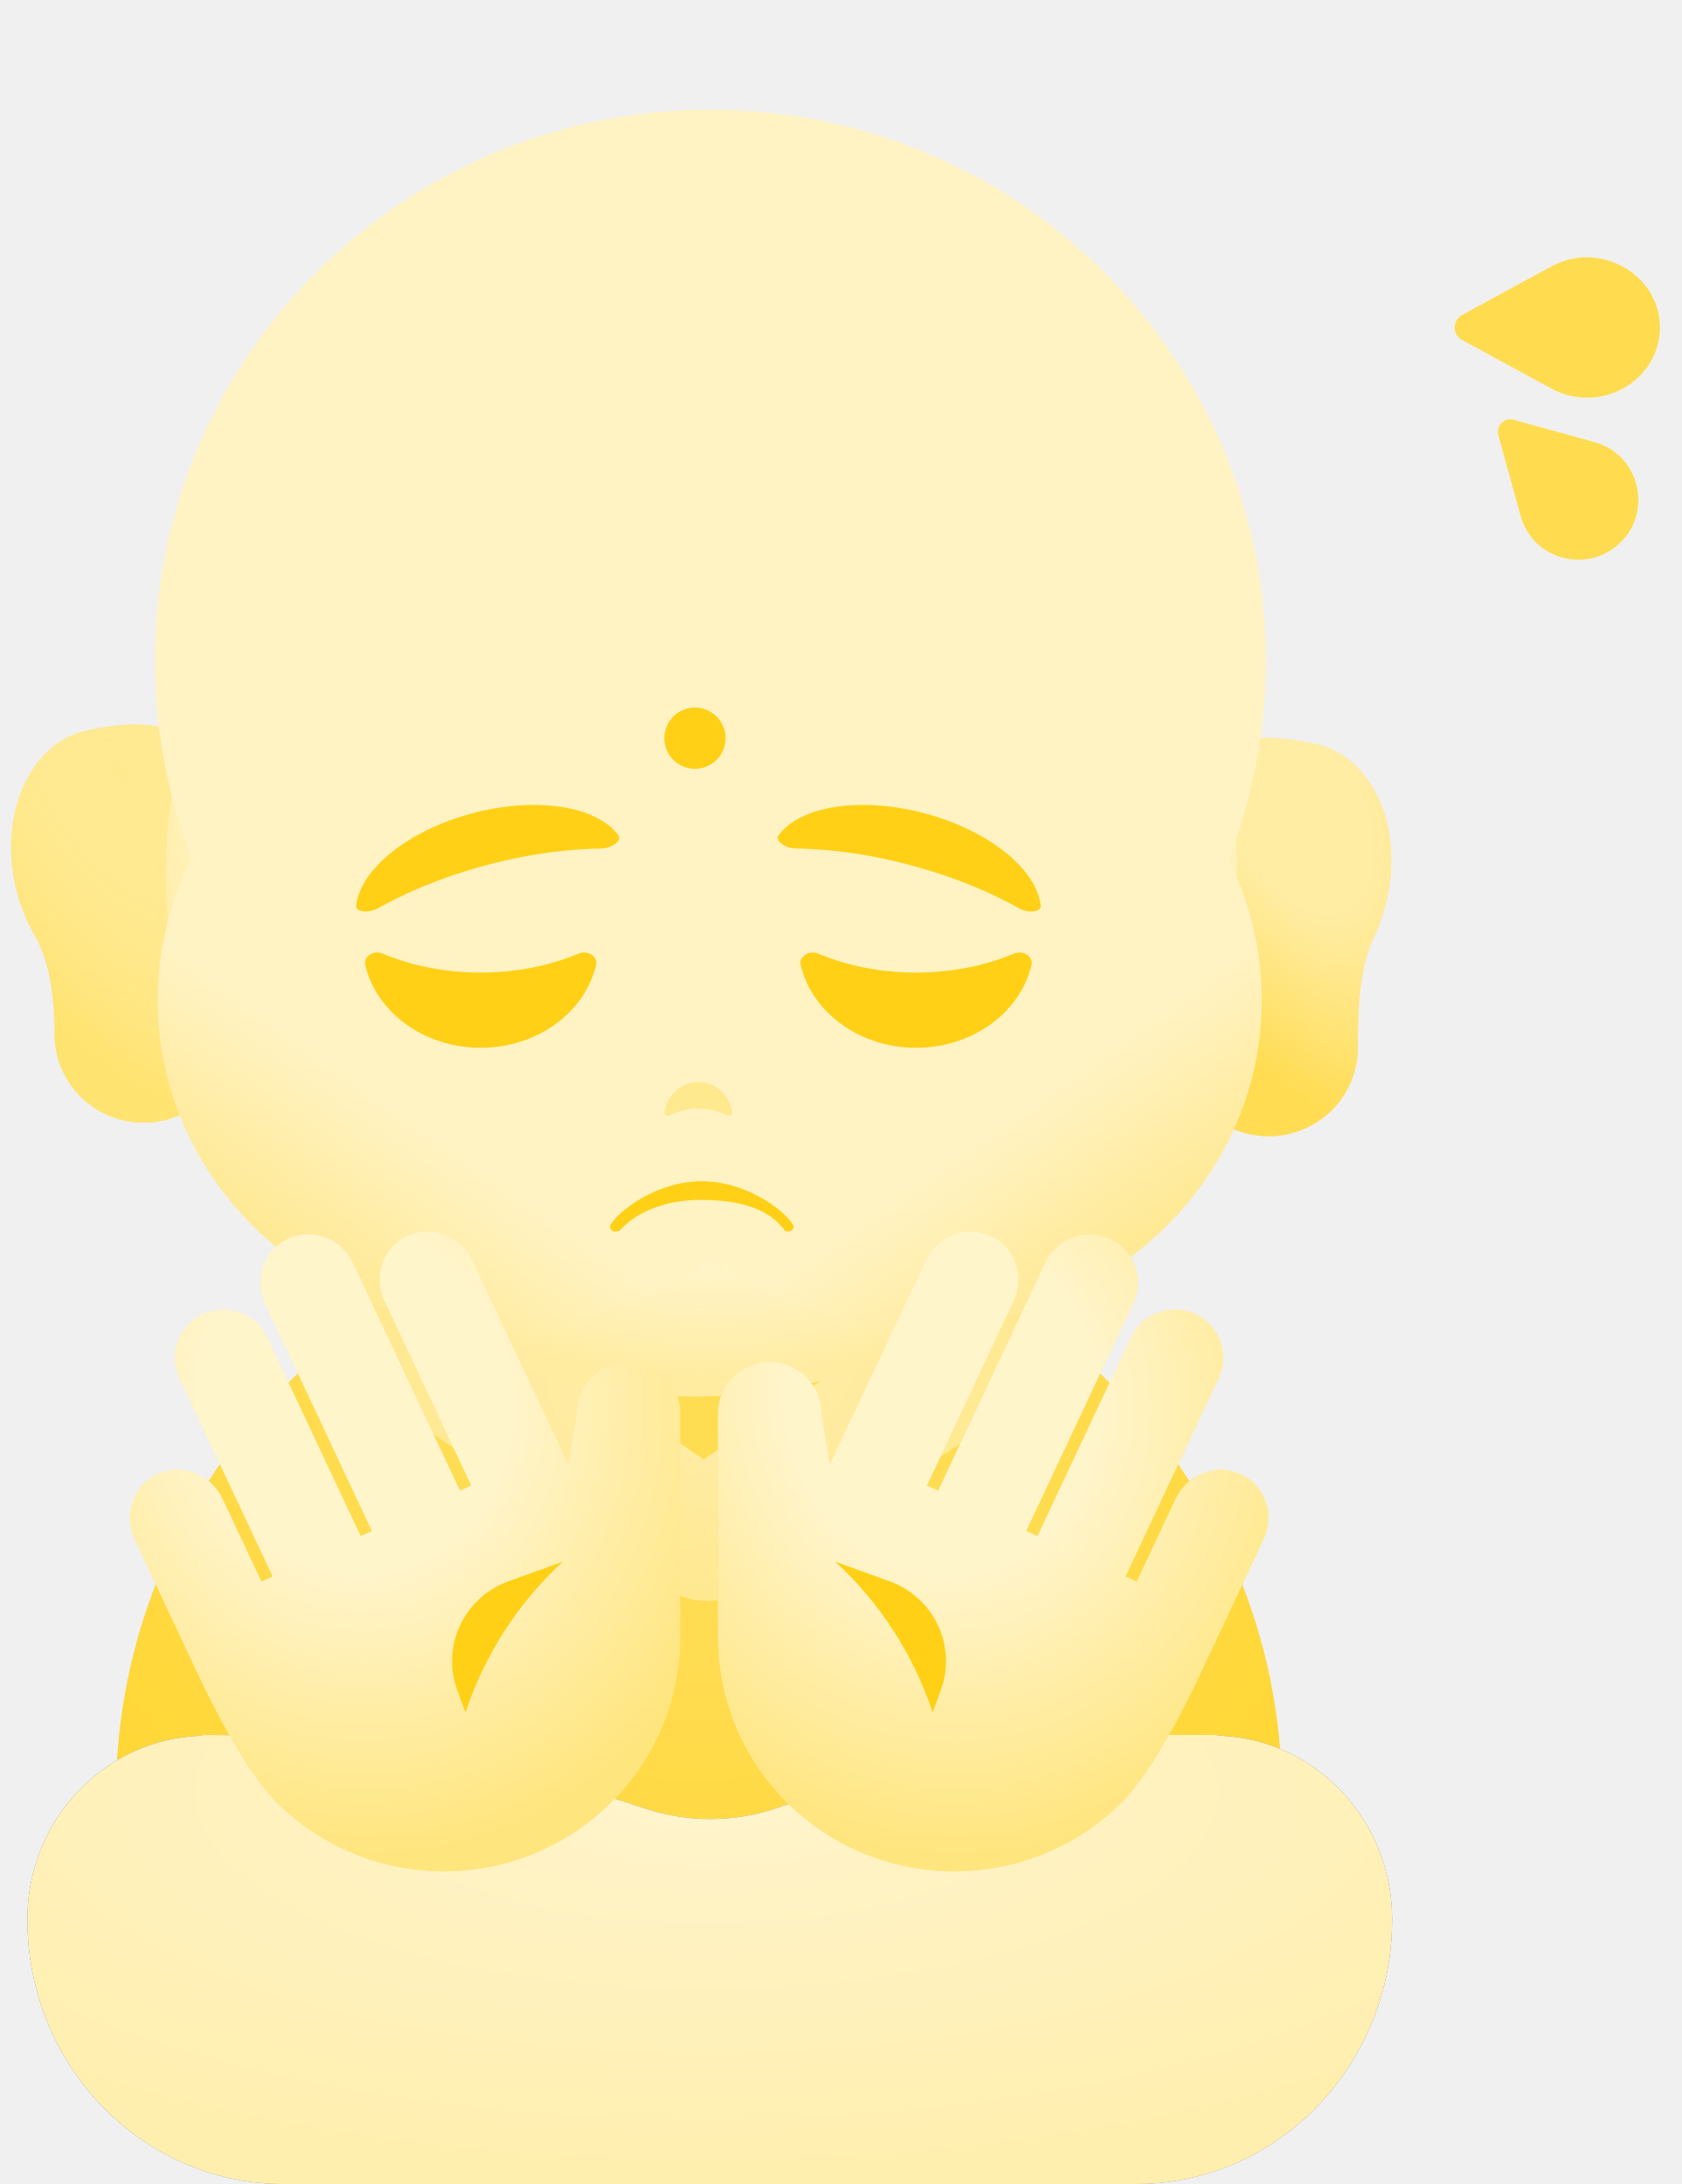
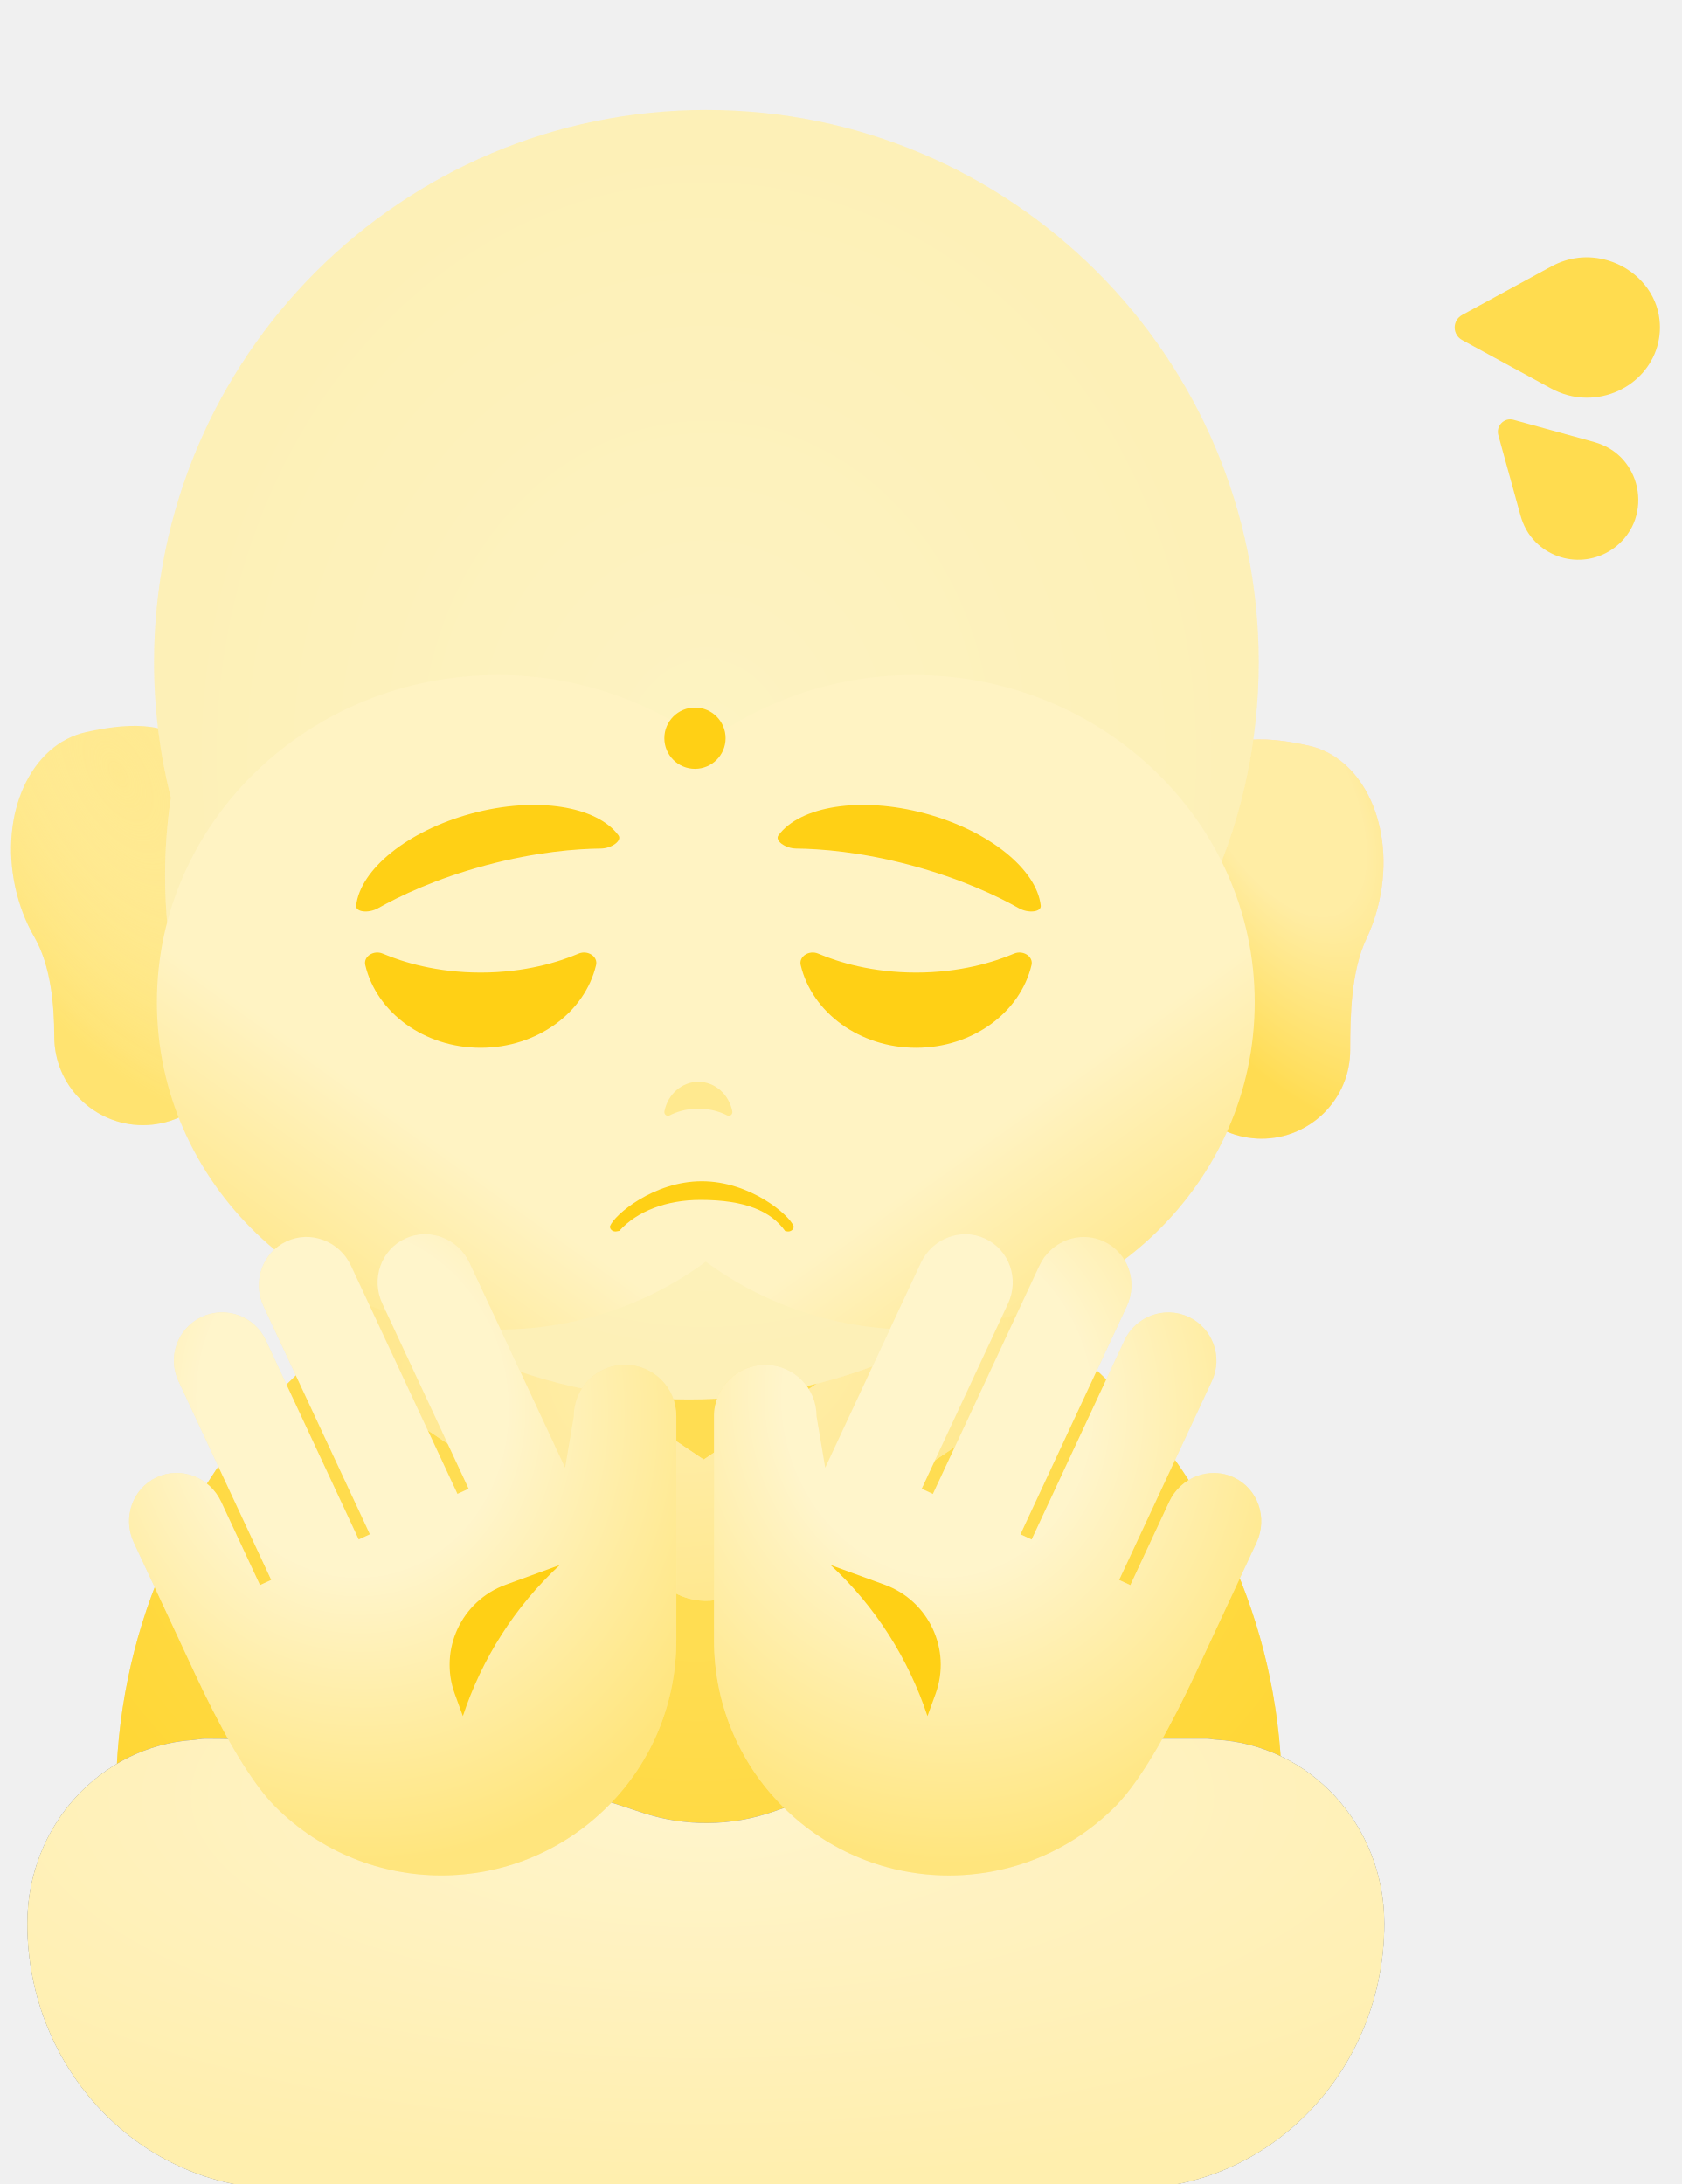
- <svg xmlns="http://www.w3.org/2000/svg" width="107" height="139" viewBox="0 0 107 139" fill="none">
-   <g id="ì ì Components">
-     <g id="ë¶ì²">
-       <g id="ë¶ì²_2">
-         <g id="íì =ëª»ì°¸ìì, ìì=ë- ¸ë">
-           <g id="art" clip-path="url(#clip0_260_4375)">
-             <g id="ë- ¸ëë³´ì´">
-               <g id="ë¶ì²_3">
-                 <g id="Group 5">
-                   <g id="Rectangle 33">
-                     <path d="M7.38 114.342C7.38 93.853 23.989 77.244 44.477 77.244C64.966 77.244 81.575 93.853 81.575 114.342V130.187H7.38V114.342Z" fill="#FFD015" />
-                     <path d="M7.38 114.342C7.38 93.853 23.989 77.244 44.477 77.244C64.966 77.244 81.575 93.853 81.575 114.342V130.187H7.38V114.342Z" fill="url(#paint0_radial_260_4375)" fill-opacity="0.5" />
-                   </g>
-                   <g id="Union">
-                     <path d="M61.428 81.712C63.318 80.443 65.878 80.947 67.147 82.837C68.416 84.728 67.912 87.289 66.022 88.558L47.219 101.184C45.561 102.297 43.387 102.047 42.021 100.693C41.583 100.579 41.155 100.392 40.758 100.126L23.531 88.558C21.641 87.289 21.137 84.728 22.406 82.837C23.675 80.947 26.236 80.443 28.126 81.712L44.776 92.893L61.428 81.712Z" fill="#FFF5D0" />
-                     <path d="M61.428 81.712C63.318 80.443 65.878 80.947 67.147 82.837C68.416 84.728 67.912 87.289 66.022 88.558L47.219 101.184C45.561 102.297 43.387 102.047 42.021 100.693C41.583 100.579 41.155 100.392 40.758 100.126L23.531 88.558C21.641 87.289 21.137 84.728 22.406 82.837C23.675 80.947 26.236 80.443 28.126 81.712L44.776 92.893L61.428 81.712Z" fill="url(#paint1_radial_260_4375)" fill-opacity="0.5" />
-                   </g>
-                   <path id="Union_2" d="M76.784 48.502C78.435 46.458 81.506 46.87 83.738 47.355C87.269 48.124 89.295 52.534 88.263 57.206C88.072 58.068 87.791 58.878 87.436 59.622C86.465 61.66 86.401 64.427 86.401 66.685C86.401 69.794 83.862 72.314 80.728 72.314C77.596 72.314 75.056 69.794 75.056 66.685C75.056 63.997 75.552 60.645 75.266 57.972C75.145 56.847 75.206 55.644 75.476 54.424C75.855 52.705 75.824 49.692 76.784 48.502Z" fill="#FFDBE4" />
-                   <g id="Union_3">
-                     <path d="M76.784 48.502C78.435 46.458 81.506 46.87 83.738 47.355C87.269 48.124 89.295 52.534 88.263 57.206C88.072 58.068 87.791 58.878 87.436 59.622C86.465 61.66 86.401 64.427 86.401 66.685C86.401 69.794 83.862 72.314 80.728 72.314C77.596 72.314 75.056 69.794 75.056 66.685C75.056 63.997 75.552 60.645 75.266 57.972C75.145 56.847 75.206 55.644 75.476 54.424C75.855 52.705 75.824 49.692 76.784 48.502Z" fill="#FFE98F" />
-                     <path d="M76.784 48.502C78.435 46.458 81.506 46.87 83.738 47.355C87.269 48.124 89.295 52.534 88.263 57.206C88.072 58.068 87.791 58.878 87.436 59.622C86.465 61.66 86.401 64.427 86.401 66.685C86.401 69.794 83.862 72.314 80.728 72.314C77.596 72.314 75.056 69.794 75.056 66.685C75.056 63.997 75.552 60.645 75.266 57.972C75.145 56.847 75.206 55.644 75.476 54.424C75.855 52.705 75.824 49.692 76.784 48.502Z" fill="url(#paint2_radial_260_4375)" fill-opacity="0.5" />
-                   </g>
-                   <g id="Union_4">
-                     <path d="M5.498 46.497C7.73 46.011 10.802 45.599 12.452 47.644C13.412 48.834 13.381 51.847 13.761 53.565C13.961 54.471 14.046 55.367 14.027 56.228C13.964 59.167 14.813 62.886 14.813 65.826C14.813 68.935 12.273 71.456 9.14 71.456C6.007 71.456 3.468 68.935 3.468 65.826C3.468 63.775 3.237 61.306 2.205 59.533C1.657 58.591 1.232 57.517 0.973 56.348C-0.059 51.676 1.967 47.265 5.498 46.497Z" fill="#FFE98F" />
-                     <path d="M5.498 46.497C7.73 46.011 10.802 45.599 12.452 47.644C13.412 48.834 13.381 51.847 13.761 53.565C13.961 54.471 14.046 55.367 14.027 56.228C13.964 59.167 14.813 62.886 14.813 65.826C14.813 68.935 12.273 71.456 9.14 71.456C6.007 71.456 3.468 68.935 3.468 65.826C3.468 63.775 3.237 61.306 2.205 59.533C1.657 58.591 1.232 57.517 0.973 56.348C-0.059 51.676 1.967 47.265 5.498 46.497Z" fill="url(#paint3_radial_260_4375)" fill-opacity="0.5" />
-                   </g>
-                   <path id="Vector" d="M45.066 87.74C63.578 87.74 78.584 72.849 78.584 54.479C78.584 36.109 63.578 21.218 45.066 21.218C26.555 21.218 11.548 36.109 11.548 54.479C11.548 72.849 26.555 87.74 45.066 87.74Z" fill="url(#paint4_linear_260_4375)" />
-                   <g id="Vector_2">
-                     <path d="M44.91 88.01C63.573 88.01 78.702 73.312 78.702 55.181C78.702 37.05 63.573 22.352 44.91 22.352C26.247 22.352 11.118 37.05 11.118 55.181C11.118 73.312 26.247 88.01 44.91 88.01Z" fill="#FFF5CD" />
-                     <path d="M44.91 88.01C63.573 88.01 78.702 73.312 78.702 55.181C78.702 37.05 63.573 22.352 44.91 22.352C26.247 22.352 11.118 37.05 11.118 55.181C11.118 73.312 26.247 88.01 44.91 88.01Z" fill="url(#paint5_radial_260_4375)" fill-opacity="0.5" />
-                   </g>
-                   <g id="Vector_3">
-                     <path d="M44.079 88.874C62.59 88.874 77.597 73.983 77.597 55.613C77.597 37.243 62.59 22.352 44.079 22.352C25.567 22.352 10.56 37.243 10.56 55.613C10.56 73.983 25.567 88.874 44.079 88.874Z" fill="#FFF5CD" />
-                     <path d="M44.079 88.874C62.59 88.874 77.597 73.983 77.597 55.613C77.597 37.243 62.59 22.352 44.079 22.352C25.567 22.352 10.56 37.243 10.56 55.613C10.56 73.983 25.567 88.874 44.079 88.874Z" fill="url(#paint6_radial_260_4375)" fill-opacity="0.5" />
-                   </g>
-                   <path id="Vector_4" d="M31.854 84.439C43.904 84.439 53.673 75.133 53.673 63.654C53.673 52.175 43.904 42.869 31.854 42.869C19.805 42.869 10.036 52.175 10.036 63.654C10.036 75.133 19.805 84.439 31.854 84.439Z" fill="url(#paint7_linear_260_4375)" />
-                   <path id="Vector_5" d="M58.474 84.439C70.523 84.439 80.292 75.133 80.292 63.654C80.292 52.175 70.523 42.869 58.474 42.869C46.424 42.869 36.655 52.175 36.655 63.654C36.655 75.133 46.424 84.439 58.474 84.439Z" fill="url(#paint8_linear_260_4375)" />
-                   <path id="Vector_6" d="M45.202 77.134C64.723 77.134 80.548 61.431 80.548 42.059C80.548 22.688 64.723 6.985 45.202 6.985C25.681 6.985 9.856 22.688 9.856 42.059C9.856 61.431 25.681 77.134 45.202 77.134Z" fill="#FFF3C3" />
-                   <path id="Vector 1" d="M24.953 103.281C24.085 103.281 23.868 110.803 23.868 114.564L25.821 118.035C25.893 113.117 25.821 103.281 24.953 103.281Z" fill="#FFADC2" />
-                   <path id="Vector 2" d="M65.759 103.281C66.627 103.281 66.844 110.803 66.844 114.564L64.891 118.035C64.819 113.117 64.891 103.281 65.759 103.281Z" fill="#FFADC2" />
-                   <g id="Vector_45">
-                     <path d="M74.013 110.42C66.715 110.42 59.467 111.63 52.564 113.999L49.452 115.067C46.751 115.993 43.837 116.014 41.124 115.129L39.452 114.582C31.025 111.827 22.215 110.424 13.349 110.424H13.113C12.858 110.424 12.618 110.485 12.366 110.501C6.443 110.906 1.745 115.943 1.745 122.162C1.745 131.462 9.045 139 18.05 139H72.277C81.282 139 88.582 131.462 88.582 122.162C88.582 115.887 83.8 110.804 77.802 110.482C77.604 110.473 77.415 110.42 77.214 110.42H74.016H74.013Z" fill="#4E5968" />
-                     <path d="M74.013 110.42C66.715 110.42 59.467 111.63 52.564 113.999L49.452 115.067C46.751 115.993 43.837 116.014 41.124 115.129L39.452 114.582C31.025 111.827 22.215 110.424 13.349 110.424H13.113C12.858 110.424 12.618 110.485 12.366 110.501C6.443 110.906 1.745 115.943 1.745 122.162C1.745 131.462 9.045 139 18.05 139H72.277C81.282 139 88.582 131.462 88.582 122.162C88.582 115.887 83.8 110.804 77.802 110.482C77.604 110.473 77.415 110.42 77.214 110.42H74.016H74.013Z" fill="#FFF5CD" />
-                     <path d="M74.013 110.42C66.715 110.42 59.467 111.63 52.564 113.999L49.452 115.067C46.751 115.993 43.837 116.014 41.124 115.129L39.452 114.582C31.025 111.827 22.215 110.424 13.349 110.424H13.113C12.858 110.424 12.618 110.485 12.366 110.501C6.443 110.906 1.745 115.943 1.745 122.162C1.745 131.462 9.045 139 18.05 139H72.277C81.282 139 88.582 131.462 88.582 122.162C88.582 115.887 83.8 110.804 77.802 110.482C77.604 110.473 77.415 110.42 77.214 110.42H74.016H74.013Z" fill="url(#paint47_radial_260_4375)" fill-opacity="0.5" />
-                   </g>
-                 </g>
-                 <g id="Group">
-                   <g id="Vector_46">
-                     <path d="M78.949 93.826C77.406 93.112 75.556 93.806 74.819 95.375L72.332 100.667L71.613 100.338L77.549 87.707C78.27 86.174 77.603 84.351 76.06 83.635C74.516 82.922 72.682 83.587 71.961 85.12L66.016 97.771L65.296 97.442L72.098 82.965C72.834 81.399 72.18 79.551 70.636 78.838C69.093 78.124 67.246 78.814 66.51 80.38L59.697 94.877L58.978 94.548L64.505 82.787C65.24 81.221 64.586 79.374 63.043 78.66C61.5 77.946 59.652 78.636 58.916 80.202C58.916 80.202 58.916 80.204 58.916 80.206L52.807 93.209L52.25 89.936C52.25 88.138 50.781 86.679 48.97 86.679C47.158 86.679 45.69 88.136 45.69 89.936V104.185C45.69 108.003 47.157 111.821 50.093 114.735C55.964 120.561 65.485 120.561 71.356 114.735C73.183 112.921 75.163 109.123 76.437 106.414C76.658 105.945 76.904 105.418 77.134 104.929L77.221 104.746C77.341 104.491 77.451 104.257 77.549 104.047L80.407 97.962C81.145 96.391 80.492 94.539 78.949 93.826Z" fill="#FFEA96" />
-                     <path d="M78.949 93.826C77.406 93.112 75.556 93.806 74.819 95.375L72.332 100.667L71.613 100.338L77.549 87.707C78.27 86.174 77.603 84.351 76.06 83.635C74.516 82.922 72.682 83.587 71.961 85.12L66.016 97.771L65.296 97.442L72.098 82.965C72.834 81.399 72.18 79.551 70.636 78.838C69.093 78.124 67.246 78.814 66.51 80.38L59.697 94.877L58.978 94.548L64.505 82.787C65.24 81.221 64.586 79.374 63.043 78.66C61.5 77.946 59.652 78.636 58.916 80.202C58.916 80.202 58.916 80.204 58.916 80.206L52.807 93.209L52.25 89.936C52.25 88.138 50.781 86.679 48.97 86.679C47.158 86.679 45.69 88.136 45.69 89.936V104.185C45.69 108.003 47.157 111.821 50.093 114.735C55.964 120.561 65.485 120.561 71.356 114.735C73.183 112.921 75.163 109.123 76.437 106.414C76.658 105.945 76.904 105.418 77.134 104.929L77.221 104.746C77.341 104.491 77.451 104.257 77.549 104.047L80.407 97.962C81.145 96.391 80.492 94.539 78.949 93.826Z" fill="url(#paint48_radial_260_4375)" fill-opacity="0.5" />
-                   </g>
-                   <g id="Vector_47">
-                     <path d="M39.997 86.677C38.185 86.677 36.716 88.135 36.716 89.934L36.16 93.207L30.05 80.204C30.05 80.204 30.05 80.202 30.05 80.2C29.315 78.635 27.467 77.945 25.924 78.658C24.38 79.372 23.726 81.22 24.462 82.785L29.988 94.547L29.269 94.876L22.457 80.378C21.721 78.813 19.873 78.123 18.33 78.836C16.787 79.55 16.133 81.398 16.868 82.963L23.67 97.441L22.951 97.77L17.006 85.118C16.285 83.583 14.45 82.92 12.907 83.634C11.363 84.347 10.697 86.17 11.418 87.705L17.354 100.336L16.635 100.665L14.148 95.374C13.41 93.802 11.561 93.109 10.018 93.824C8.474 94.539 7.822 96.389 8.559 97.96L11.418 104.045C11.517 104.255 11.626 104.489 11.746 104.744L11.833 104.927C12.063 105.416 12.309 105.943 12.53 106.412C13.803 109.121 15.783 112.919 17.611 114.733C23.482 120.559 33.003 120.559 38.874 114.733C41.81 111.819 43.277 108.001 43.277 104.183V89.934C43.277 88.137 41.808 86.677 39.997 86.677Z" fill="#FFEA96" />
-                     <path d="M39.997 86.677C38.185 86.677 36.716 88.135 36.716 89.934L36.16 93.207L30.05 80.204C30.05 80.204 30.05 80.202 30.05 80.2C29.315 78.635 27.467 77.945 25.924 78.658C24.38 79.372 23.726 81.22 24.462 82.785L29.988 94.547L29.269 94.876L22.457 80.378C21.721 78.813 19.873 78.123 18.33 78.836C16.787 79.55 16.133 81.398 16.868 82.963L23.67 97.441L22.951 97.77L17.006 85.118C16.285 83.583 14.45 82.92 12.907 83.634C11.363 84.347 10.697 86.17 11.418 87.705L17.354 100.336L16.635 100.665L14.148 95.374C13.41 93.802 11.561 93.109 10.018 93.824C8.474 94.539 7.822 96.389 8.559 97.96L11.418 104.045C11.517 104.255 11.626 104.489 11.746 104.744L11.833 104.927C12.063 105.416 12.309 105.943 12.53 106.412C13.803 109.121 15.783 112.919 17.611 114.733C23.482 120.559 33.003 120.559 38.874 114.733C41.81 111.819 43.277 108.001 43.277 104.183V89.934C43.277 88.137 41.808 86.677 39.997 86.677Z" fill="url(#paint49_radial_260_4375)" fill-opacity="0.5" />
-                   </g>
-                   <path id="Vector_48" d="M35.814 99.393L32.356 100.642C29.529 101.663 28.07 104.766 29.099 107.572L29.617 108.987C30.831 105.35 32.941 102.032 35.814 99.393Z" fill="#FFD015" />
-                   <path id="Vector_49" d="M53.152 99.393L56.61 100.642C59.438 101.663 60.896 104.766 59.867 107.572L59.349 108.987C58.136 105.35 56.025 102.032 53.152 99.393Z" fill="#FFD015" />
-                 </g>
-               </g>
-             </g>
-             <g id="fluent-emoji-high-contrast:sweat-droplets">
-               <path id="Vector_50" d="M102.339 16.581C100.996 16.18 99.764 16.4 98.741 16.942L93.049 20.041C92.902 20.118 92.78 20.233 92.694 20.375C92.609 20.516 92.564 20.678 92.564 20.843C92.564 21.008 92.609 21.17 92.694 21.312C92.78 21.453 92.902 21.568 93.049 21.645L98.665 24.704C99.347 25.079 100.127 25.312 100.968 25.312C103.807 25.312 106.056 22.874 105.555 20.055C105.263 18.424 103.981 17.075 102.339 16.581ZM103.808 30.023C103.274 28.996 102.417 28.421 101.499 28.148L96.313 26.718C95.724 26.553 95.183 27.094 95.34 27.689L96.752 32.801C96.924 33.424 97.231 34.012 97.724 34.505C98.121 34.901 98.599 35.204 99.125 35.395C99.652 35.586 100.213 35.659 100.771 35.609C101.329 35.56 101.869 35.389 102.353 35.108C102.838 34.827 103.255 34.444 103.575 33.985C104.39 32.835 104.465 31.275 103.808 30.023Z" fill="#FFDC4F" />
-             </g>
-             <g id="Group 4">
-               <path id="Vector_51" d="M44.223 48.931C45.299 48.931 46.171 48.059 46.171 46.983C46.171 45.906 45.299 45.034 44.223 45.034C43.147 45.034 42.274 45.906 42.274 46.983C42.274 48.059 43.147 48.931 44.223 48.931Z" fill="#FFD015" />
-               <path id="Vector_52" d="M39.249 78.367C39.301 78.356 39.358 78.347 39.411 78.336C40.544 77.074 42.432 76.367 44.576 76.367C47.404 76.367 49.056 77.078 49.962 78.347C49.996 78.354 50.033 78.359 50.067 78.367C50.296 78.419 50.523 78.258 50.502 78.043C50.228 77.317 47.718 75.181 44.658 75.181C41.598 75.181 39.087 77.317 38.815 78.043C38.793 78.258 39.02 78.419 39.249 78.367Z" fill="#FFD015" />
-               <path id="Vector_53" d="M24.355 60.693C23.777 60.449 23.113 60.878 23.242 61.419C23.955 64.426 26.972 66.685 30.586 66.685C34.199 66.685 37.217 64.426 37.93 61.419C38.059 60.878 37.394 60.449 36.816 60.693C35.556 61.227 33.409 61.899 30.586 61.899C27.763 61.899 25.616 61.227 24.355 60.693Z" fill="#FFD015" />
-               <path id="Vector_54" d="M64.525 60.693C65.102 60.449 65.766 60.878 65.638 61.419C64.924 64.426 61.907 66.685 58.294 66.685C54.68 66.685 51.663 64.426 50.95 61.419C50.821 60.878 51.485 60.449 52.063 60.693C53.324 61.227 55.471 61.899 58.294 61.899C61.114 61.899 63.264 61.227 64.525 60.693Z" fill="#FFD015" />
-               <path id="Vector_55" d="M38.224 54.005C38.925 53.998 39.601 53.5 39.354 53.165C37.988 51.308 34.142 50.668 30.035 51.768C25.929 52.868 22.918 55.346 22.663 57.638C22.617 58.05 23.451 58.144 24.062 57.8C25.396 57.047 27.712 55.93 30.92 55.071C34.126 54.212 36.692 54.021 38.224 54.005Z" fill="#FFD015" />
-               <path id="Vector_56" d="M64.826 57.799C65.437 58.144 66.271 58.05 66.225 57.637C65.97 55.346 62.959 52.868 58.853 51.768C54.746 50.668 50.9 51.307 49.534 53.165C49.288 53.499 49.963 53.998 50.665 54.005C52.196 54.021 54.76 54.211 57.968 55.07C61.173 55.929 63.492 57.047 64.826 57.799Z" fill="#FFD015" />
-               <path id="Vector_57" d="M46.272 70.99C46.442 71.078 46.637 70.924 46.599 70.731C46.389 69.657 45.502 68.85 44.439 68.85C43.376 68.85 42.489 69.657 42.279 70.731C42.241 70.924 42.437 71.078 42.607 70.99C42.977 70.8 43.609 70.56 44.439 70.56C45.269 70.56 45.901 70.8 46.272 70.99Z" fill="#FFE98F" />
-             </g>
-           </g>
-         </g>
-       </g>
-     </g>
+ <svg xmlns="http://www.w3.org/2000/svg" fill="none" height="139" viewBox="0 0 107 139" width="107">
+   <g transform="matrix(0.501088 0 0 0.501088 0.7052 6.998)">
+     <path d="M13.32 214.222C13.32 173.334 46.467 140.188 87.355 140.188C128.244 140.188 161.39 173.334 161.39 214.222V245.844H13.32V214.222Z" fill="#FFD015" id="Vector" />
+     <path d="M13.32 214.222C13.32 173.334 46.467 140.188 87.355 140.188C128.244 140.188 161.39 173.334 161.39 214.222V245.844H13.32V214.222Z" fill="url(#paint0_radial_0_4)" fill-opacity="0.5" id="Vector_2" />
+     <path d="M121.182 149.105C124.954 146.572 130.064 147.577 132.596 151.349C135.128 155.122 134.124 160.234 130.352 162.767L92.824 187.964C89.516 190.186 85.176 189.686 82.451 186.984C81.577 186.757 80.724 186.383 79.932 185.851L45.553 162.767C41.781 160.234 40.775 155.122 43.307 151.349C45.839 147.577 50.951 146.572 54.723 149.105L87.951 171.417L121.182 149.105Z" fill="#FFF5D0" id="Vector_3" />
+     <path d="M121.182 149.105C124.954 146.572 130.064 147.577 132.596 151.349C135.128 155.122 134.124 160.234 130.352 162.767L92.824 187.964C89.516 190.186 85.176 189.686 82.451 186.984C81.577 186.757 80.724 186.383 79.932 185.851L45.553 162.767C41.781 160.234 40.775 155.122 43.307 151.349C45.839 147.577 50.951 146.572 54.723 149.105L87.951 171.417L121.182 149.105Z" fill="url(#paint1_radial_0_4)" fill-opacity="0.5" id="Vector_4" />
+     <path d="M150.967 83.035C154.242 78.947 160.337 79.771 164.766 80.742C171.772 82.279 175.793 91.099 173.744 100.443C173.368 102.161 172.811 103.776 172.111 105.26C170.181 109.349 170.051 114.88 170.051 119.402C170.051 125.62 165.01 130.66 158.793 130.66C152.576 130.66 147.537 125.62 147.537 119.402C147.537 114.023 148.522 107.33 147.953 101.98C147.713 99.729 147.833 97.322 148.369 94.879C149.123 91.441 149.061 85.415 150.967 83.035Z" fill="#FFDBE4" id="Vector_5" />
+     <path d="M88.028 161.512C124.761 161.512 154.54 131.729 154.54 94.989C154.54 58.25 124.761 28.467 88.028 28.467C51.294 28.467 21.516 58.25 21.516 94.989C21.516 131.729 51.294 161.512 88.028 161.512Z" fill="url(#paint2_linear_0_4)" id="Vector_6" />
+     <path d="M87.719 162.051C124.753 162.051 154.775 132.655 154.775 96.393C154.775 60.131 124.753 30.734 87.719 30.734C50.686 30.734 20.664 60.131 20.664 96.393C20.664 132.655 50.686 162.051 87.719 162.051Z" fill="#FFF5CD" id="Vector_7" />
+     <path d="M87.719 162.051C124.753 162.051 154.775 132.655 154.775 96.393C154.775 60.131 124.753 30.734 87.719 30.734C50.686 30.734 20.664 60.131 20.664 96.393C20.664 132.655 50.686 162.051 87.719 162.051Z" fill="url(#paint3_radial_0_4)" fill-opacity="0.5" id="Vector_8" />
+     <path d="M48.39 192.148C46.658 192.148 46.225 207.16 46.225 214.666L50.122 221.594C50.266 211.778 50.122 192.148 48.39 192.148Z" fill="#FFADC2" id="Vector_9" />
+     <path d="M129.827 192.148C131.559 192.148 131.992 207.16 131.992 214.666L128.095 221.594C127.951 211.778 128.095 192.148 129.827 192.148Z" fill="#FFADC2" id="Vector_10" />
+     <path d="M145.469 206.872C130.988 206.872 116.609 209.288 102.924 214.022L96.732 216.166C91.372 218.016 85.59 218.06 80.206 216.29L77.203 215.3C60.274 209.722 42.447 206.878 24.622 206.878C24.116 206.878 23.64 207.002 23.141 207.034C11.386 207.844 2.064 217.918 2.064 230.356C2.064 248.954 16.549 264.03 34.419 264.03H142.025C159.895 264.03 174.38 248.954 174.38 230.356C174.38 217.806 164.891 207.64 152.988 206.996C152.596 206.978 152.221 206.872 151.822 206.872H145.475H145.469Z" fill="#4E5968" id="Vector_11" />
+     <path d="M145.469 206.872C130.988 206.872 116.609 209.288 102.924 214.022L96.732 216.166C91.372 218.016 85.59 218.06 80.206 216.29L77.203 215.3C60.274 209.722 42.447 206.878 24.622 206.878C24.116 206.878 23.64 207.002 23.141 207.034C11.386 207.844 2.064 217.918 2.064 230.356C2.064 248.954 16.549 264.03 34.419 264.03H142.025C159.895 264.03 174.38 248.954 174.38 230.356C174.38 217.806 164.891 207.64 152.988 206.996C152.596 206.978 152.221 206.872 151.822 206.872H145.475H145.469Z" fill="#FFF5CD" id="Vector_12" />
+     <path d="M145.469 206.872C130.988 206.872 116.609 209.288 102.924 214.022L96.732 216.166C91.372 218.016 85.59 218.06 80.206 216.29L77.203 215.3C60.274 209.722 42.447 206.878 24.622 206.878C24.116 206.878 23.64 207.002 23.141 207.034C11.386 207.844 2.064 217.918 2.064 230.356C2.064 248.954 16.549 264.03 34.419 264.03H142.025C159.895 264.03 174.38 248.954 174.38 230.356C174.38 217.806 164.891 207.64 152.988 206.996C152.596 206.978 152.221 206.872 151.822 206.872H145.475H145.469Z" fill="url(#paint4_radial_0_4)" fill-opacity="0.5" id="Vector_13" />
+     <path d="M150.967 83.035C154.242 78.947 160.337 79.771 164.766 80.742C171.772 82.279 175.793 91.099 173.744 100.443C173.368 102.161 172.811 103.776 172.111 105.26C170.181 109.349 170.051 114.88 170.051 119.402C170.051 125.62 165.01 130.66 158.793 130.66C152.576 130.66 147.537 125.62 147.537 119.402C147.537 114.023 148.522 107.33 147.953 101.98C147.713 99.729 147.833 97.322 148.369 94.879C149.123 91.441 149.061 85.415 150.967 83.035Z" fill="#FFE98F" id="Vector_14" />
+     <path d="M150.967 83.035C154.242 78.947 160.337 79.771 164.766 80.742C171.772 82.279 175.793 91.099 173.744 100.443C173.368 102.161 172.811 103.776 172.111 105.26C170.181 109.349 170.051 114.88 170.051 119.402C170.051 125.62 165.01 130.66 158.793 130.66C152.576 130.66 147.537 125.62 147.537 119.402C147.537 114.023 148.522 107.33 147.953 101.98C147.713 99.729 147.833 97.322 148.369 94.879C149.123 91.441 149.061 85.415 150.967 83.035Z" fill="url(#paint5_radial_0_4)" fill-opacity="0.5" id="Vector_15" />
+     <path d="M9.511 79.026C13.94 78.054 20.037 77.229 23.312 81.319C25.218 83.699 25.154 89.725 25.907 93.162C26.305 94.978 26.474 96.774 26.436 98.5C26.307 104.379 27.995 111.803 27.995 117.684C27.995 123.902 22.956 128.943 16.739 128.944C10.523 128.944 5.482 123.902 5.482 117.684C5.482 113.575 5.017 108.64 2.966 105.079C1.884 103.199 1.043 101.057 0.532 98.727C-1.516 89.383 2.504 80.562 9.511 79.026Z" fill="#FFE98F" id="Vector_16" />
+     <path d="M9.511 79.026C13.94 78.054 20.037 77.229 23.312 81.319C25.218 83.699 25.154 89.725 25.907 93.162C26.305 94.978 26.474 96.774 26.436 98.5C26.307 104.379 27.995 111.803 27.995 117.684C27.995 123.902 22.956 128.943 16.739 128.944C10.523 128.944 5.482 123.902 5.482 117.684C5.482 113.575 5.017 108.64 2.966 105.079C1.884 103.199 1.043 101.057 0.532 98.727C-1.516 89.383 2.504 80.562 9.511 79.026Z" fill="url(#paint6_radial_0_4)" fill-opacity="0.5" id="Vector_17" />
+     <path d="M88.297 0.002C127.033 0.002 158.436 31.408 158.436 70.15C158.436 80.15 156.337 89.659 152.566 98.268C152.026 134.541 122.465 163.779 86.068 163.779C49.335 163.779 19.557 133.997 19.557 97.258C19.557 93.895 19.808 90.59 20.289 87.361C18.9 81.854 18.158 76.089 18.158 70.15C18.158 31.408 49.561 0.002 88.297 0.002Z" fill="#FEF3C3" id="Vector_18" />
+     <path d="M88.297 0.002C127.033 0.002 158.436 31.408 158.436 70.15C158.436 80.15 156.337 89.659 152.566 98.268C152.026 134.541 122.465 163.779 86.068 163.779C49.335 163.779 19.557 133.997 19.557 97.258C19.557 93.895 19.808 90.59 20.289 87.361C18.9 81.854 18.158 76.089 18.158 70.15C18.158 31.408 49.561 0.002 88.297 0.002Z" fill="url(#paint7_radial_0_4)" fill-opacity="0.3" id="Vector_19" />
+     <path d="M61.811 154.91C85.722 154.91 105.106 136.298 105.106 113.34C105.106 90.381 85.722 71.769 61.811 71.769C37.9 71.769 18.516 90.381 18.516 113.34C18.516 136.298 37.9 154.91 61.811 154.91Z" fill="url(#paint8_linear_0_4)" id="Vector_20" />
+     <path d="M114.633 154.91C138.544 154.91 157.928 136.298 157.928 113.34C157.928 90.381 138.544 71.769 114.633 71.769C90.722 71.769 71.338 90.381 71.338 113.34C71.338 136.298 90.722 154.91 114.633 154.91Z" fill="url(#paint9_linear_0_4)" id="Vector_21" />
+   </g>
+   <g id="fluent-emoji-high-contrast:sweat-droplets">
+     <path d="M102.339 16.581C100.996 16.18 99.764 16.4 98.741 16.942L93.049 20.041C92.902 20.118 92.78 20.233 92.694 20.375C92.609 20.516 92.564 20.678 92.564 20.843C92.564 21.008 92.609 21.17 92.694 21.312C92.78 21.453 92.902 21.568 93.049 21.645L98.665 24.704C99.347 25.079 100.127 25.312 100.968 25.312C103.807 25.312 106.056 22.874 105.555 20.055C105.263 18.424 103.981 17.075 102.339 16.581ZM103.808 30.023C103.274 28.996 102.417 28.421 101.499 28.148L96.313 26.718C95.724 26.553 95.183 27.094 95.34 27.689L96.752 32.801C96.924 33.424 97.231 34.012 97.724 34.505C98.121 34.901 98.599 35.204 99.125 35.395C99.652 35.586 100.213 35.659 100.771 35.609C101.329 35.56 101.869 35.389 102.353 35.108C102.838 34.827 103.255 34.444 103.575 33.985C104.39 32.835 104.465 31.275 103.808 30.023Z" fill="#FFDC4F" id="Vector_50" />
+   </g>
+   <g id="Group 4">
+     <path d="M44.223 48.931C45.299 48.931 46.171 48.059 46.171 46.983C46.171 45.906 45.299 45.034 44.223 45.034C43.147 45.034 42.274 45.906 42.274 46.983C42.274 48.059 43.147 48.931 44.223 48.931Z" fill="#FFD015" id="Vector_51" />
+     <path d="M39.249 78.367C39.301 78.356 39.358 78.347 39.411 78.336C40.544 77.074 42.432 76.367 44.576 76.367C47.404 76.367 49.056 77.078 49.962 78.347C49.996 78.354 50.033 78.359 50.067 78.367C50.296 78.419 50.523 78.258 50.502 78.043C50.228 77.317 47.718 75.181 44.658 75.181C41.598 75.181 39.087 77.317 38.815 78.043C38.793 78.258 39.02 78.419 39.249 78.367Z" fill="#FFD015" id="Vector_52" />
+     <path d="M24.355 60.693C23.777 60.449 23.113 60.878 23.242 61.419C23.955 64.426 26.972 66.685 30.586 66.685C34.199 66.685 37.217 64.426 37.93 61.419C38.059 60.878 37.394 60.449 36.816 60.693C35.556 61.227 33.409 61.899 30.586 61.899C27.763 61.899 25.616 61.227 24.355 60.693Z" fill="#FFD015" id="Vector_53" />
+     <path d="M64.525 60.693C65.102 60.449 65.766 60.878 65.638 61.419C64.924 64.426 61.907 66.685 58.294 66.685C54.68 66.685 51.663 64.426 50.95 61.419C50.821 60.878 51.485 60.449 52.063 60.693C53.324 61.227 55.471 61.899 58.294 61.899C61.114 61.899 63.264 61.227 64.525 60.693Z" fill="#FFD015" id="Vector_54" />
+     <path d="M38.224 54.005C38.925 53.998 39.601 53.5 39.354 53.165C37.988 51.308 34.142 50.668 30.035 51.768C25.929 52.868 22.918 55.346 22.663 57.638C22.617 58.05 23.451 58.144 24.062 57.8C25.396 57.047 27.712 55.93 30.92 55.071C34.126 54.212 36.692 54.021 38.224 54.005Z" fill="#FFD015" id="Vector_55" />
+     <path d="M64.826 57.799C65.437 58.144 66.271 58.05 66.225 57.637C65.97 55.346 62.959 52.868 58.853 51.768C54.746 50.668 50.9 51.307 49.534 53.165C49.288 53.499 49.963 53.998 50.665 54.005C52.196 54.021 54.76 54.211 57.968 55.07C61.173 55.929 63.492 57.047 64.826 57.799Z" fill="#FFD015" id="Vector_56" />
+     <path d="M46.272 70.99C46.442 71.078 46.637 70.924 46.599 70.731C46.389 69.657 45.502 68.85 44.439 68.85C43.376 68.85 42.489 69.657 42.279 70.731C42.241 70.924 42.437 71.078 42.607 70.99C42.977 70.8 43.609 70.56 44.439 70.56C45.269 70.56 45.901 70.8 46.272 70.99Z" fill="#FFE98F" id="Vector_57" />
+   </g>
+   <g transform="matrix(0.501088 0 0 0.501088 0.7052 6.998)">
+     <path d="M155.265 173.682C152.202 172.254 148.532 173.642 147.069 176.781L142.134 187.365L140.707 186.707L152.486 161.444C153.917 158.377 152.594 154.732 149.531 153.301C146.469 151.874 142.828 153.204 141.397 156.271L129.6 181.573L128.173 180.915L141.67 151.96C143.129 148.829 141.832 145.133 138.769 143.706C135.707 142.279 132.04 143.659 130.581 146.79L117.062 175.785L115.635 175.127L126.602 151.604C128.061 148.473 126.764 144.777 123.701 143.35C120.639 141.923 116.972 143.303 115.513 146.435C115.513 146.435 115.513 146.438 115.513 146.442L103.388 172.449L102.285 165.902C102.285 162.307 99.37 159.388 95.775 159.388C92.181 159.388 89.266 162.303 89.266 165.902V194.4C89.266 202.036 92.177 209.672 98.004 215.5C109.654 227.152 128.546 227.152 140.196 215.5C143.823 211.872 147.752 204.276 150.279 198.858C150.717 197.92 151.206 196.866 151.663 195.889L151.835 195.522C152.073 195.011 152.292 194.544 152.486 194.123L158.158 181.954C159.621 178.812 158.327 175.109 155.265 173.682Z" fill="#FFEA96" id="Vector_30" />
+     <path d="M155.265 173.682C152.202 172.254 148.532 173.642 147.069 176.781L142.134 187.365L140.707 186.707L152.486 161.444C153.917 158.377 152.594 154.732 149.531 153.301C146.469 151.874 142.828 153.204 141.397 156.271L129.6 181.573L128.173 180.915L141.67 151.96C143.129 148.829 141.832 145.133 138.769 143.706C135.707 142.279 132.04 143.659 130.581 146.79L117.062 175.785L115.635 175.127L126.602 151.604C128.061 148.473 126.764 144.777 123.701 143.35C120.639 141.923 116.972 143.303 115.513 146.435C115.513 146.435 115.513 146.438 115.513 146.442L103.388 172.449L102.285 165.902C102.285 162.307 99.37 159.388 95.775 159.388C92.181 159.388 89.266 162.303 89.266 165.902V194.4C89.266 202.036 92.177 209.672 98.004 215.5C109.654 227.152 128.546 227.152 140.196 215.5C143.823 211.872 147.752 204.276 150.279 198.858C150.717 197.92 151.206 196.866 151.663 195.889L151.835 195.522C152.073 195.011 152.292 194.544 152.486 194.123L158.158 181.954C159.621 178.812 158.327 175.109 155.265 173.682Z" fill="url(#paint10_radial_0_4)" fill-opacity="0.5" id="Vector_31" />
+     <path d="M77.967 159.385C74.373 159.385 71.458 162.3 71.458 165.899L70.354 172.446L58.23 146.439C58.23 146.439 58.23 146.435 58.23 146.432C56.771 143.3 53.104 141.92 50.042 143.347C46.979 144.774 45.681 148.47 47.141 151.601L58.108 175.124L56.681 175.782L43.162 146.788C41.702 143.656 38.036 142.276 34.973 143.703C31.911 145.13 30.613 148.826 32.073 151.957L45.57 180.912L44.143 181.57L32.346 156.268C30.915 153.198 27.274 151.871 24.211 153.298C21.149 154.725 19.826 158.371 21.257 161.441L33.036 186.704L31.609 187.362L26.674 176.778C25.211 173.636 21.541 172.248 18.478 173.679C15.416 175.11 14.122 178.809 15.585 181.951L21.257 194.12C21.454 194.541 21.67 195.008 21.907 195.519L22.08 195.886C22.536 196.863 23.025 197.917 23.464 198.855C25.991 204.272 29.92 211.87 33.546 215.496C45.196 227.148 64.089 227.148 75.739 215.496C81.566 209.67 84.477 202.034 84.477 194.397V165.899C84.477 162.304 81.562 159.385 77.967 159.385Z" fill="#FFEA96" id="Vector_32" />
+     <path d="M77.967 159.385C74.373 159.385 71.458 162.3 71.458 165.899L70.354 172.446L58.23 146.439C58.23 146.439 58.23 146.435 58.23 146.432C56.771 143.3 53.104 141.92 50.042 143.347C46.979 144.774 45.681 148.47 47.141 151.601L58.108 175.124L56.681 175.782L43.162 146.788C41.702 143.656 38.036 142.276 34.973 143.703C31.911 145.13 30.613 148.826 32.073 151.957L45.57 180.912L44.143 181.57L32.346 156.268C30.915 153.198 27.274 151.871 24.211 153.298C21.149 154.725 19.826 158.371 21.257 161.441L33.036 186.704L31.609 187.362L26.674 176.778C25.211 173.636 21.541 172.248 18.478 173.679C15.416 175.11 14.122 178.809 15.585 181.951L21.257 194.12C21.454 194.541 21.67 195.008 21.907 195.519L22.08 195.886C22.536 196.863 23.025 197.917 23.464 198.855C25.991 204.272 29.92 211.87 33.546 215.496C45.196 227.148 64.089 227.148 75.739 215.496C81.566 209.67 84.477 202.034 84.477 194.397V165.899C84.477 162.304 81.562 159.385 77.967 159.385Z" fill="url(#paint11_radial_0_4)" fill-opacity="0.5" id="Vector_33" />
+     <path d="M69.669 184.817L62.807 187.316C57.196 189.358 54.302 195.563 56.344 201.176L57.372 204.004C59.78 196.731 63.968 190.095 69.669 184.817Z" fill="#FFD015" id="Vector_34" />
+     <path d="M104.074 184.817L110.936 187.316C116.547 189.358 119.441 195.563 117.399 201.176L116.371 204.004C113.963 196.731 109.775 190.095 104.074 184.817Z" fill="#FFD015" id="Vector_35" />
  </g>
  <defs>
-     <radialGradient id="paint0_radial_260_4375" cx="0" cy="0" r="1" gradientUnits="userSpaceOnUse" gradientTransform="translate(44.3063 89.3455) rotate(90) scale(40.8414 49.4285)">
+     <radialGradient cx="0" cy="0" gradientTransform="translate(87.014 164.338) rotate(90) scale(81.5068 98.6442)" gradientUnits="userSpaceOnUse" id="paint0_radial_0_4" r="1">
      <stop offset="0.401" stop-color="#FFE98F" />
      <stop offset="1" stop-color="#FFDC4F" />
    </radialGradient>
-     <radialGradient id="paint1_radial_260_4375" cx="0" cy="0" r="1" gradientTransform="matrix(-20.601 5.29627 3.92241 14.8695 44.8391 86.2661)" gradientUnits="userSpaceOnUse">
+     <radialGradient cx="0" cy="0" gradientTransform="matrix(-41.1128 10.5701 7.82786 29.676 88.0764 158.192)" gradientUnits="userSpaceOnUse" id="paint1_radial_0_4" r="1">
      <stop offset="0.023" stop-color="#FFE98F" />
      <stop offset="1" stop-color="#FFDC4F" />
    </radialGradient>
-     <radialGradient id="paint2_radial_260_4375" cx="0" cy="0" r="1" gradientTransform="matrix(1.8157e-07 19.053 -15.9408 -11.6142 81.6012 50.0135)" gradientUnits="userSpaceOnUse">
+     <linearGradient gradientUnits="userSpaceOnUse" id="paint2_linear_0_4" x1="88.028" x2="88.028" y1="28.467" y2="161.512">
+       <stop stop-color="#FFDBE4" />
+       <stop offset="1" stop-color="#FFCDD7" />
+     </linearGradient>
+     <radialGradient cx="0" cy="0" gradientTransform="matrix(6.91096e-06 67.9558 -72.177 -2.88528 87.4793 91.8518)" gradientUnits="userSpaceOnUse" id="paint3_radial_0_4" r="1">
+       <stop offset="0.12" stop-color="#FFF5CD" />
+       <stop offset="1" stop-color="#FEEEAA" />
+     </radialGradient>
+     <radialGradient cx="0" cy="0" gradientTransform="matrix(0.0359046 49.8098 -129.678 0.0831258 87.789 214.222)" gradientUnits="userSpaceOnUse" id="paint4_radial_0_4" r="1">
+       <stop stop-color="#FFF5CD" />
+       <stop offset="1" stop-color="#FFE98F" />
+     </radialGradient>
+     <radialGradient cx="0" cy="0" gradientTransform="matrix(3.60296e-07 38.106 -31.6318 -23.2284 160.526 86.0586)" gradientUnits="userSpaceOnUse" id="paint5_radial_0_4" r="1">
      <stop offset="0.369" stop-color="#FFF1B9" />
      <stop offset="1" stop-color="#FFD015" />
    </radialGradient>
-     <radialGradient id="paint3_radial_260_4375" cx="0" cy="0" r="1" gradientTransform="matrix(1.90097e-07 19.053 -16.6894 -11.6142 7.55702 49.1552)" gradientUnits="userSpaceOnUse">
+     <radialGradient cx="0" cy="0" gradientTransform="matrix(3.77216e-07 38.106 -33.1174 -23.2284 13.5977 84.342)" gradientUnits="userSpaceOnUse" id="paint6_radial_0_4" r="1">
      <stop stop-color="#FFF1B9" stop-opacity="0" />
      <stop offset="1" stop-color="#FFDD52" />
    </radialGradient>
-     <linearGradient id="paint4_linear_260_4375" x1="45.066" y1="21.218" x2="45.066" y2="87.74" gradientUnits="userSpaceOnUse">
-       <stop stop-color="#FFDBE4" />
-       <stop offset="1" stop-color="#FFCDD7" />
-     </linearGradient>
-     <radialGradient id="paint5_radial_260_4375" cx="0" cy="0" r="1" gradientTransform="matrix(3.48273e-06 33.9779 -36.3731 -1.44264 44.7892 52.9104)" gradientUnits="userSpaceOnUse">
-       <stop offset="0.12" stop-color="#FFF5CD" />
-       <stop offset="1" stop-color="#FEEEAA" />
+     <radialGradient cx="0" cy="0" gradientTransform="translate(88.2968 81.8896) rotate(90) scale(81.8896 70.1386)" gradientUnits="userSpaceOnUse" id="paint7_radial_0_4" r="1">
+       <stop stop-color="#FEF3C3" />
+       <stop offset="1" stop-color="#FEEA9B" />
    </radialGradient>
-     <radialGradient id="paint6_radial_260_4375" cx="0" cy="0" r="1" gradientTransform="matrix(3.45452e-06 34.4252 -36.0785 -1.46164 43.9588 53.3127)" gradientUnits="userSpaceOnUse">
-       <stop offset="0.771" stop-color="#FFDC4F" stop-opacity="0" />
-       <stop offset="1" stop-color="#FFDC4F" stop-opacity="0.7" />
-     </radialGradient>
-     <linearGradient id="paint7_linear_260_4375" x1="25.696" y1="70.897" x2="16.987" y2="83.185" gradientUnits="userSpaceOnUse">
+     <linearGradient gradientUnits="userSpaceOnUse" id="paint8_linear_0_4" x1="49.59" x2="32.128" y1="127.825" y2="152.272">
      <stop stop-color="#FFF3C3" />
      <stop offset="1" stop-color="#FFE685" />
    </linearGradient>
-     <linearGradient id="paint8_linear_260_4375" x1="64.632" y1="70.897" x2="73.341" y2="83.185" gradientUnits="userSpaceOnUse">
+     <linearGradient gradientUnits="userSpaceOnUse" id="paint9_linear_0_4" x1="126.854" x2="144.316" y1="127.825" y2="152.272">
      <stop stop-color="#FFF3C3" />
      <stop offset="1" stop-color="#FFE685" />
    </linearGradient>
-     <radialGradient id="paint47_radial_260_4375" cx="0" cy="0" r="1" gradientTransform="matrix(0.0180939 24.9049 -65.35 0.0415629 44.9454 114.095)" gradientUnits="userSpaceOnUse">
-       <stop stop-color="#FFF5CD" />
-       <stop offset="1" stop-color="#FFE98F" />
-     </radialGradient>
-     <radialGradient id="paint48_radial_260_4375" cx="0" cy="0" r="1" gradientTransform="matrix(3.12923 29.3117 -26.347 2.6452 60.0082 89.0966)" gradientUnits="userSpaceOnUse">
+     <radialGradient cx="0" cy="0" gradientTransform="matrix(6.2095 58.6234 -52.2818 5.2904 117.679 164.223)" gradientUnits="userSpaceOnUse" id="paint10_radial_0_4" r="1">
      <stop offset="0.378" stop-color="white" />
      <stop offset="1" stop-color="#FFE063" />
    </radialGradient>
-     <radialGradient id="paint49_radial_260_4375" cx="0" cy="0" r="1" gradientTransform="matrix(3.12923 29.3117 -26.347 2.6452 22.5746 89.0949)" gradientUnits="userSpaceOnUse">
+     <radialGradient cx="0" cy="0" gradientTransform="matrix(6.2095 58.6234 -52.2818 5.2904 43.3958 164.221)" gradientUnits="userSpaceOnUse" id="paint11_radial_0_4" r="1">
      <stop offset="0.378" stop-color="white" />
      <stop offset="1" stop-color="#FFE063" />
    </radialGradient>
-     <clipPath id="clip0_260_4375">
-       <rect width="107" height="139" fill="white" />
-     </clipPath>
  </defs>
</svg>
